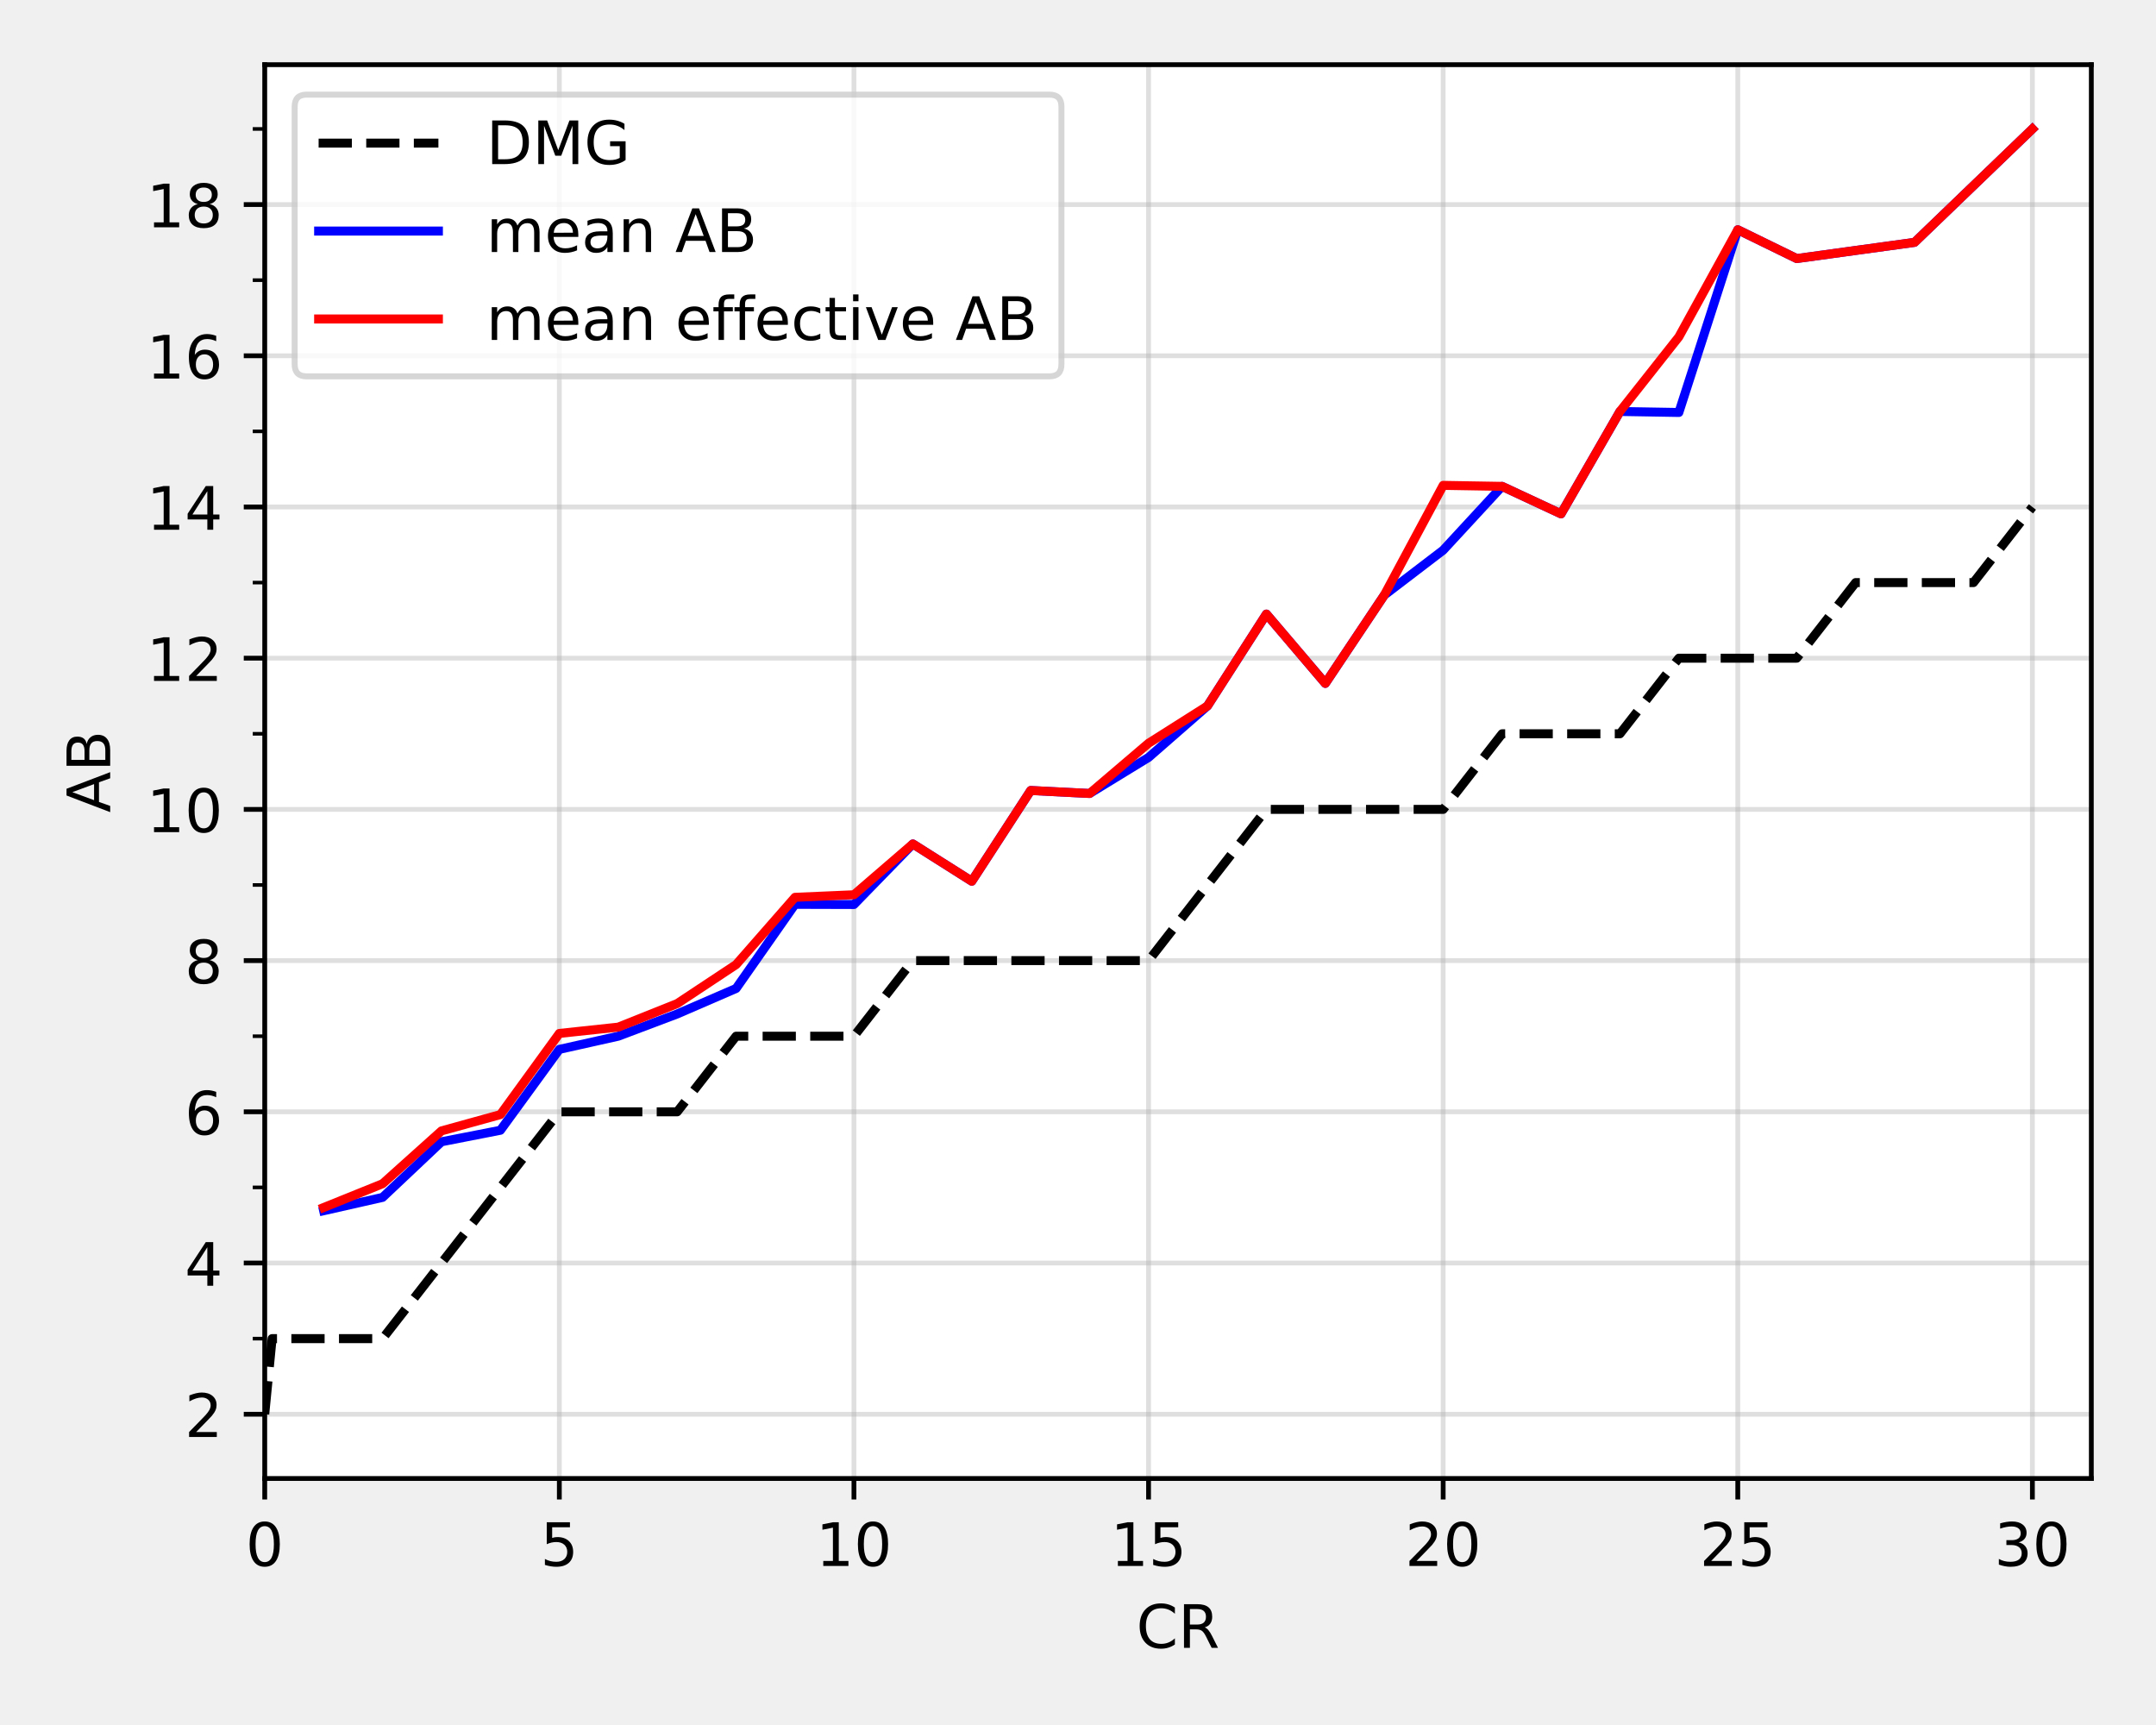
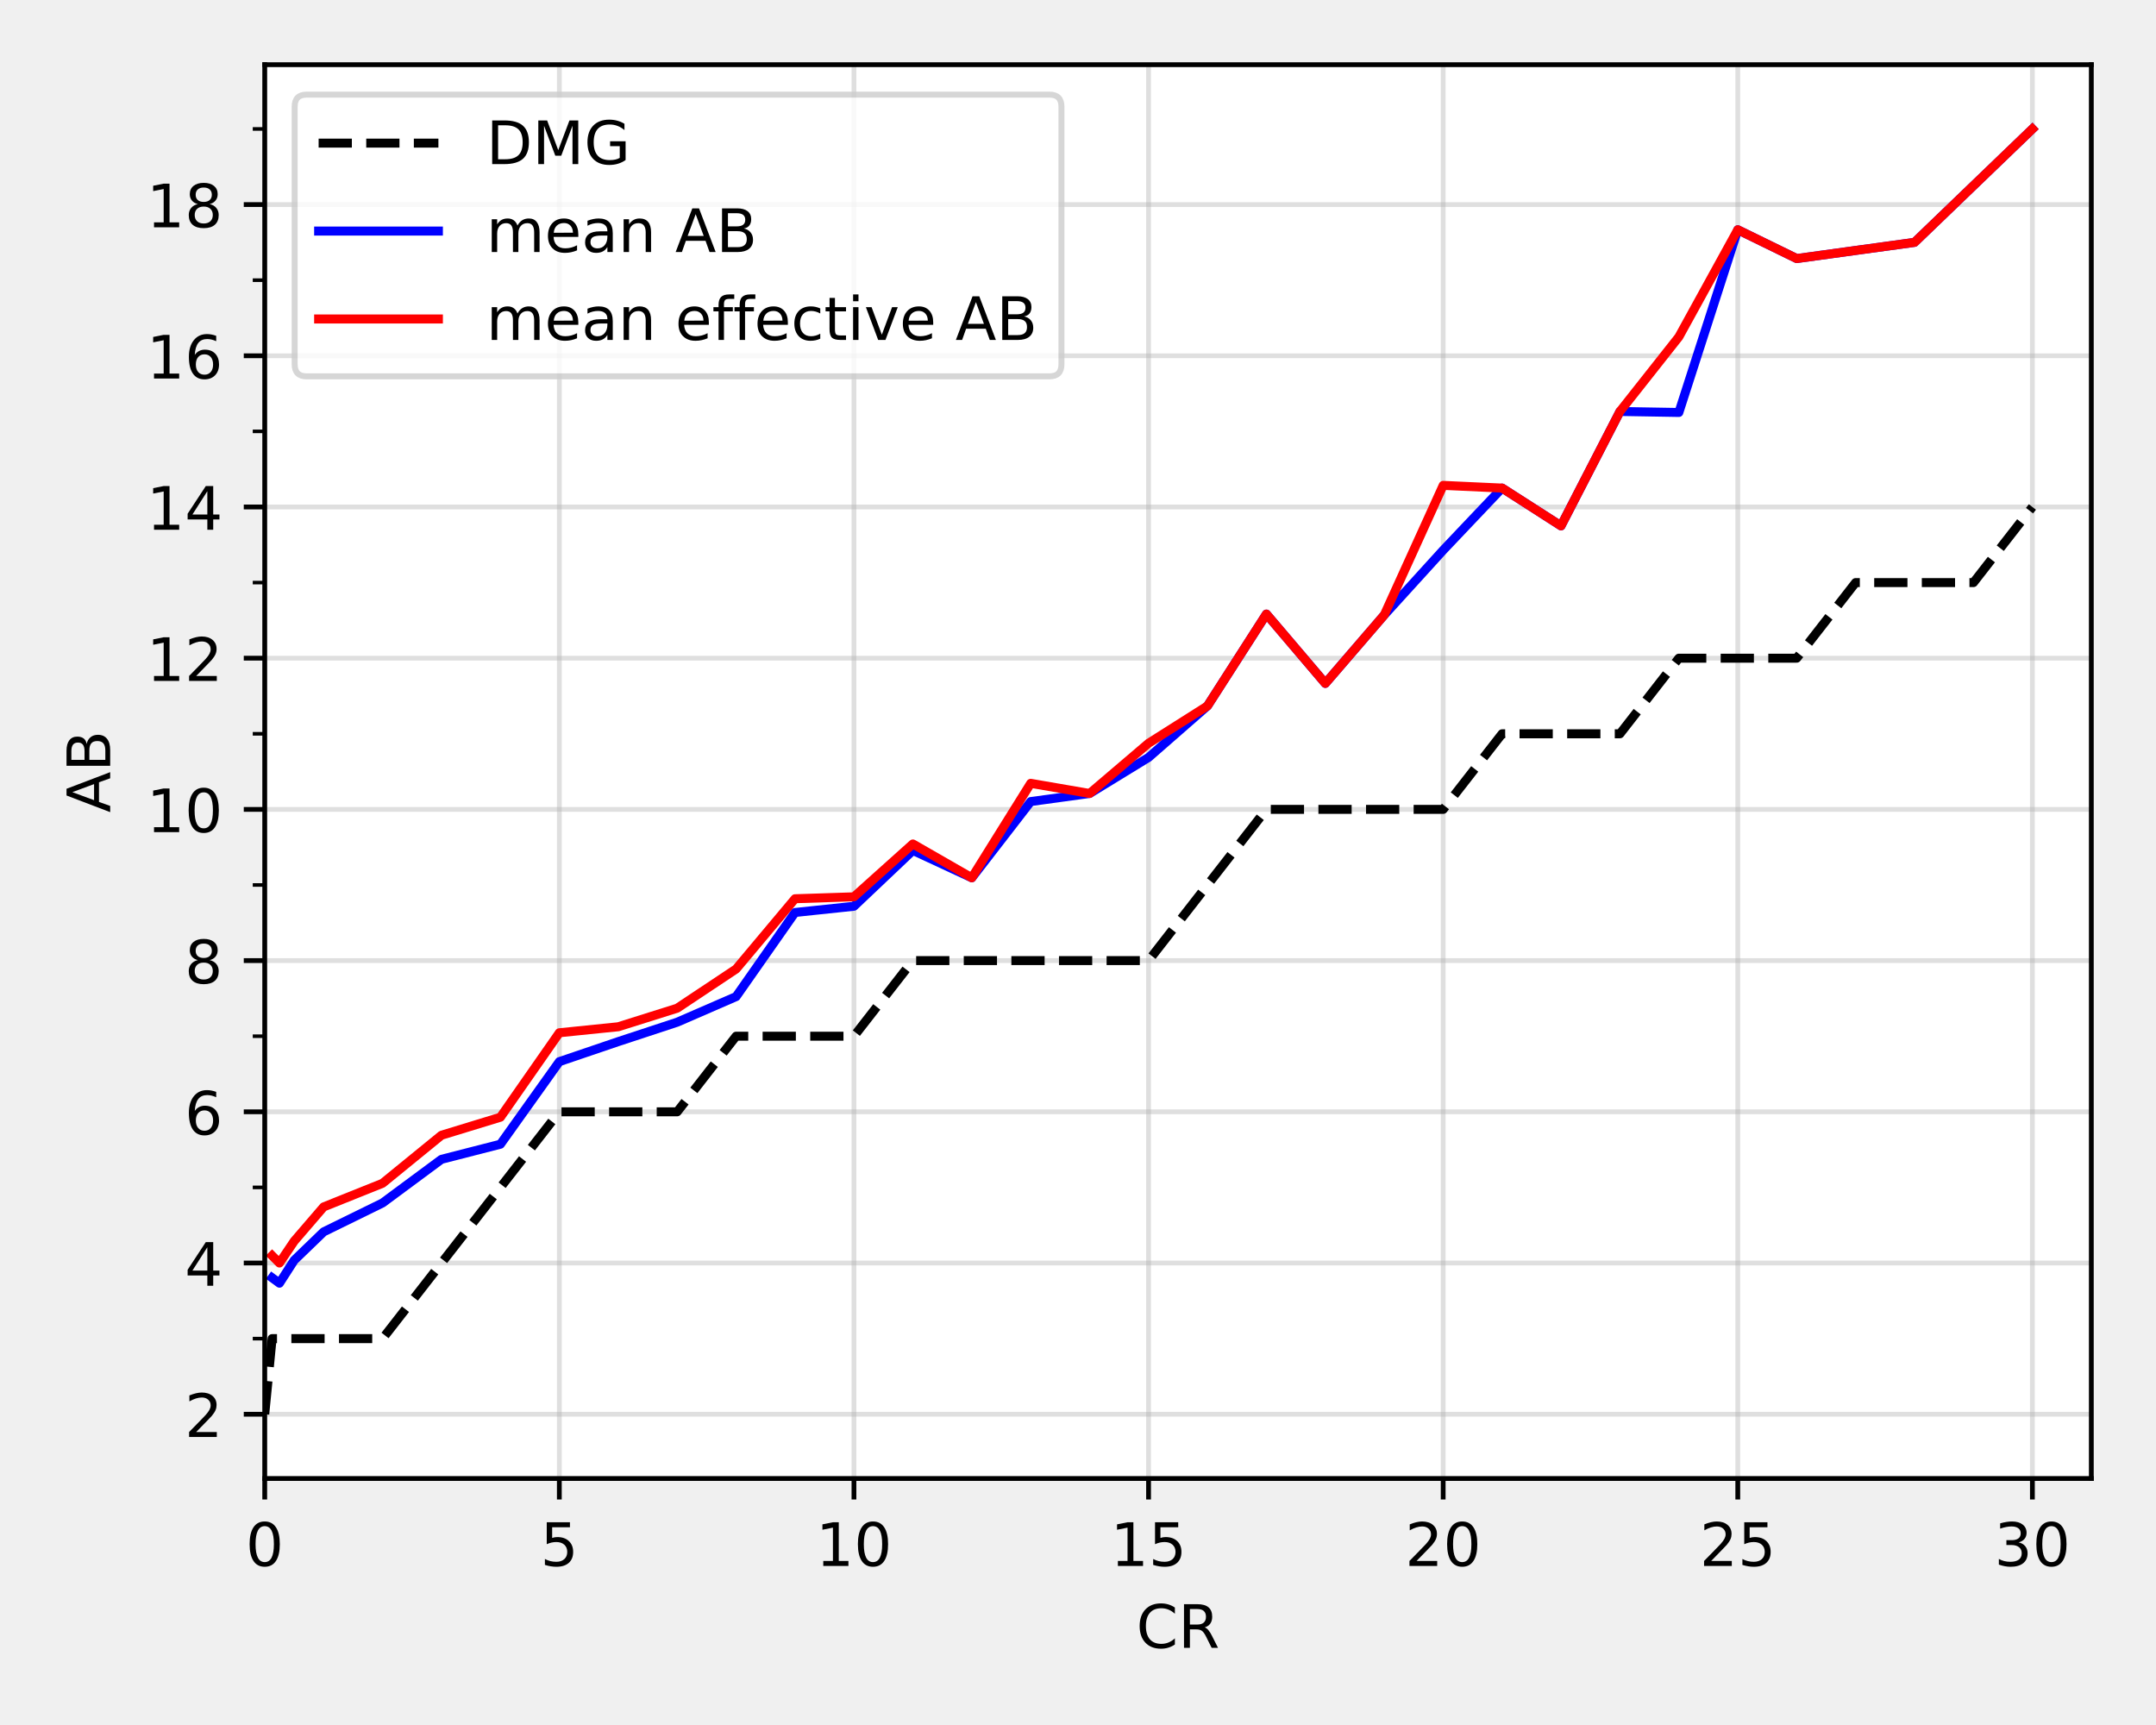
<svg xmlns="http://www.w3.org/2000/svg" xmlns:xlink="http://www.w3.org/1999/xlink" height="288pt" version="1.1" viewBox="0 0 360 288" width="360pt">
  <defs>
    <style type="text/css">*{stroke-linecap:butt;stroke-linejoin:round;}</style>
  </defs>
  <g id="figure_1">
    <g id="patch_1">
      <path d="M 0 288  L 360 288  L 360 0  L 0 0  z " style="fill:none;" />
    </g>
    <g id="axes_1">
      <g id="patch_2">
        <path d="M 44.203 246.844  L 349.2 246.844  L 349.2 10.8  L 44.203 10.8  z " style="fill:#ffffff;" />
      </g>
      <g id="matplotlib.axis_1">
        <g id="xtick_1">
          <g id="line2d_1">
-             <path clip-path="url(#p0fc6713e94)" d="M 44.203 246.844  L 44.203 10.8  " style="fill:none;stroke:#b0b0b0;stroke-linecap:square;stroke-opacity:0.4;stroke-width:0.8;" />
+             <path clip-path="url(#p9a1502c5e4)" d="M 44.203 246.844  L 44.203 10.8  " style="fill:none;stroke:#b0b0b0;stroke-linecap:square;stroke-opacity:0.4;stroke-width:0.8;" />
          </g>
          <g id="line2d_2">
            <defs>
-               <path d="M 0 0  L 0 3.5  " id="md3c0abd83b" style="stroke:#000000;stroke-width:0.8;" />
-             </defs>
-             <g>
-               <use style="stroke:#000000;stroke-width:0.8;" x="44.203" xlink:href="#md3c0abd83b" y="246.844" />
+               <path d="M 0 0  L 0 3.5  " id="m3c1e913230" style="stroke:#000000;stroke-width:0.8;" />
+             </defs>
+             <g>
+               <use style="stroke:#000000;stroke-width:0.8;" x="44.203" xlink:href="#m3c1e913230" y="246.844" />
            </g>
          </g>
          <g id="text_1">
            <g transform="translate(41.02188 261.4422)scale(0.1 -0.1)">
              <defs>
                <path d="M 31.781 66.406  Q 24.172 66.406 20.328 58.906  Q 16.5 51.422 16.5 36.375  Q 16.5 21.391 20.328 13.891  Q 24.172 6.391 31.781 6.391  Q 39.453 6.391 43.281 13.891  Q 47.125 21.391 47.125 36.375  Q 47.125 51.422 43.281 58.906  Q 39.453 66.406 31.781 66.406  z M 31.781 74.219  Q 44.047 74.219 50.516 64.516  Q 56.984 54.828 56.984 36.375  Q 56.984 17.969 50.516 8.266  Q 44.047 -1.422 31.781 -1.422  Q 19.531 -1.422 13.062 8.266  Q 6.594 17.969 6.594 36.375  Q 6.594 54.828 13.062 64.516  Q 19.531 74.219 31.781 74.219  z " id="DejaVuSans-48" />
              </defs>
              <use xlink:href="#DejaVuSans-48" />
            </g>
          </g>
        </g>
        <g id="xtick_2">
          <g id="line2d_3">
-             <path clip-path="url(#p0fc6713e94)" d="M 93.396 246.844  L 93.396 10.8  " style="fill:none;stroke:#b0b0b0;stroke-linecap:square;stroke-opacity:0.4;stroke-width:0.8;" />
+             <path clip-path="url(#p9a1502c5e4)" d="M 93.396 246.844  L 93.396 10.8  " style="fill:none;stroke:#b0b0b0;stroke-linecap:square;stroke-opacity:0.4;stroke-width:0.8;" />
          </g>
          <g id="line2d_4">
            <g>
-               <use style="stroke:#000000;stroke-width:0.8;" x="93.396" xlink:href="#md3c0abd83b" y="246.844" />
+               <use style="stroke:#000000;stroke-width:0.8;" x="93.396" xlink:href="#m3c1e913230" y="246.844" />
            </g>
          </g>
          <g id="text_2">
            <g transform="translate(90.21492 261.4422)scale(0.1 -0.1)">
              <defs>
                <path d="M 10.797 72.906  L 49.516 72.906  L 49.516 64.594  L 19.828 64.594  L 19.828 46.734  Q 21.969 47.469 24.109 47.828  Q 26.266 48.188 28.422 48.188  Q 40.625 48.188 47.75 41.5  Q 54.891 34.812 54.891 23.391  Q 54.891 11.625 47.562 5.094  Q 40.234 -1.422 26.906 -1.422  Q 22.312 -1.422 17.547 -0.641  Q 12.797 0.141 7.719 1.703  L 7.719 11.625  Q 12.109 9.234 16.797 8.062  Q 21.484 6.891 26.703 6.891  Q 35.156 6.891 40.078 11.328  Q 45.016 15.766 45.016 23.391  Q 45.016 31 40.078 35.438  Q 35.156 39.891 26.703 39.891  Q 22.75 39.891 18.812 39.016  Q 14.891 38.141 10.797 36.281  z " id="DejaVuSans-53" />
              </defs>
              <use xlink:href="#DejaVuSans-53" />
            </g>
          </g>
        </g>
        <g id="xtick_3">
          <g id="line2d_5">
-             <path clip-path="url(#p0fc6713e94)" d="M 142.589 246.844  L 142.589 10.8  " style="fill:none;stroke:#b0b0b0;stroke-linecap:square;stroke-opacity:0.4;stroke-width:0.8;" />
+             <path clip-path="url(#p9a1502c5e4)" d="M 142.589 246.844  L 142.589 10.8  " style="fill:none;stroke:#b0b0b0;stroke-linecap:square;stroke-opacity:0.4;stroke-width:0.8;" />
          </g>
          <g id="line2d_6">
            <g>
-               <use style="stroke:#000000;stroke-width:0.8;" x="142.589" xlink:href="#md3c0abd83b" y="246.844" />
+               <use style="stroke:#000000;stroke-width:0.8;" x="142.589" xlink:href="#m3c1e913230" y="246.844" />
            </g>
          </g>
          <g id="text_3">
            <g transform="translate(136.2267 261.4422)scale(0.1 -0.1)">
              <defs>
                <path d="M 12.406 8.297  L 28.516 8.297  L 28.516 63.922  L 10.984 60.406  L 10.984 69.391  L 28.422 72.906  L 38.281 72.906  L 38.281 8.297  L 54.391 8.297  L 54.391 0  L 12.406 0  z " id="DejaVuSans-49" />
              </defs>
              <use xlink:href="#DejaVuSans-49" />
              <use x="63.623" xlink:href="#DejaVuSans-48" />
            </g>
          </g>
        </g>
        <g id="xtick_4">
          <g id="line2d_7">
-             <path clip-path="url(#p0fc6713e94)" d="M 191.782 246.844  L 191.782 10.8  " style="fill:none;stroke:#b0b0b0;stroke-linecap:square;stroke-opacity:0.4;stroke-width:0.8;" />
+             <path clip-path="url(#p9a1502c5e4)" d="M 191.782 246.844  L 191.782 10.8  " style="fill:none;stroke:#b0b0b0;stroke-linecap:square;stroke-opacity:0.4;stroke-width:0.8;" />
          </g>
          <g id="line2d_8">
            <g>
-               <use style="stroke:#000000;stroke-width:0.8;" x="191.782" xlink:href="#md3c0abd83b" y="246.844" />
+               <use style="stroke:#000000;stroke-width:0.8;" x="191.782" xlink:href="#m3c1e913230" y="246.844" />
            </g>
          </g>
          <g id="text_4">
            <g transform="translate(185.4198 261.4422)scale(0.1 -0.1)">
              <use xlink:href="#DejaVuSans-49" />
              <use x="63.623" xlink:href="#DejaVuSans-53" />
            </g>
          </g>
        </g>
        <g id="xtick_5">
          <g id="line2d_9">
-             <path clip-path="url(#p0fc6713e94)" d="M 240.975 246.844  L 240.975 10.8  " style="fill:none;stroke:#b0b0b0;stroke-linecap:square;stroke-opacity:0.4;stroke-width:0.8;" />
+             <path clip-path="url(#p9a1502c5e4)" d="M 240.975 246.844  L 240.975 10.8  " style="fill:none;stroke:#b0b0b0;stroke-linecap:square;stroke-opacity:0.4;stroke-width:0.8;" />
          </g>
          <g id="line2d_10">
            <g>
-               <use style="stroke:#000000;stroke-width:0.8;" x="240.975" xlink:href="#md3c0abd83b" y="246.844" />
+               <use style="stroke:#000000;stroke-width:0.8;" x="240.975" xlink:href="#m3c1e913230" y="246.844" />
            </g>
          </g>
          <g id="text_5">
            <g transform="translate(234.6128 261.4422)scale(0.1 -0.1)">
              <defs>
                <path d="M 19.188 8.297  L 53.609 8.297  L 53.609 0  L 7.328 0  L 7.328 8.297  Q 12.938 14.109 22.625 23.891  Q 32.328 33.688 34.812 36.531  Q 39.547 41.844 41.422 45.531  Q 43.312 49.219 43.312 52.781  Q 43.312 58.594 39.234 62.25  Q 35.156 65.922 28.609 65.922  Q 23.969 65.922 18.812 64.312  Q 13.672 62.703 7.812 59.422  L 7.812 69.391  Q 13.766 71.781 18.938 73  Q 24.125 74.219 28.422 74.219  Q 39.75 74.219 46.484 68.547  Q 53.219 62.891 53.219 53.422  Q 53.219 48.922 51.531 44.891  Q 49.859 40.875 45.406 35.406  Q 44.188 33.984 37.641 27.219  Q 31.109 20.453 19.188 8.297  z " id="DejaVuSans-50" />
              </defs>
              <use xlink:href="#DejaVuSans-50" />
              <use x="63.623" xlink:href="#DejaVuSans-48" />
            </g>
          </g>
        </g>
        <g id="xtick_6">
          <g id="line2d_11">
-             <path clip-path="url(#p0fc6713e94)" d="M 290.168 246.844  L 290.168 10.8  " style="fill:none;stroke:#b0b0b0;stroke-linecap:square;stroke-opacity:0.4;stroke-width:0.8;" />
+             <path clip-path="url(#p9a1502c5e4)" d="M 290.168 246.844  L 290.168 10.8  " style="fill:none;stroke:#b0b0b0;stroke-linecap:square;stroke-opacity:0.4;stroke-width:0.8;" />
          </g>
          <g id="line2d_12">
            <g>
-               <use style="stroke:#000000;stroke-width:0.8;" x="290.168" xlink:href="#md3c0abd83b" y="246.844" />
+               <use style="stroke:#000000;stroke-width:0.8;" x="290.168" xlink:href="#m3c1e913230" y="246.844" />
            </g>
          </g>
          <g id="text_6">
            <g transform="translate(283.8058 261.4422)scale(0.1 -0.1)">
              <use xlink:href="#DejaVuSans-50" />
              <use x="63.623" xlink:href="#DejaVuSans-53" />
            </g>
          </g>
        </g>
        <g id="xtick_7">
          <g id="line2d_13">
-             <path clip-path="url(#p0fc6713e94)" d="M 339.361 246.844  L 339.361 10.8  " style="fill:none;stroke:#b0b0b0;stroke-linecap:square;stroke-opacity:0.4;stroke-width:0.8;" />
+             <path clip-path="url(#p9a1502c5e4)" d="M 339.361 246.844  L 339.361 10.8  " style="fill:none;stroke:#b0b0b0;stroke-linecap:square;stroke-opacity:0.4;stroke-width:0.8;" />
          </g>
          <g id="line2d_14">
            <g>
-               <use style="stroke:#000000;stroke-width:0.8;" x="339.361" xlink:href="#md3c0abd83b" y="246.844" />
+               <use style="stroke:#000000;stroke-width:0.8;" x="339.361" xlink:href="#m3c1e913230" y="246.844" />
            </g>
          </g>
          <g id="text_7">
            <g transform="translate(332.9989 261.4422)scale(0.1 -0.1)">
              <defs>
                <path d="M 40.578 39.312  Q 47.656 37.797 51.625 33  Q 55.609 28.219 55.609 21.188  Q 55.609 10.406 48.188 4.484  Q 40.766 -1.422 27.094 -1.422  Q 22.516 -1.422 17.656 -0.516  Q 12.797 0.391 7.625 2.203  L 7.625 11.719  Q 11.719 9.328 16.594 8.109  Q 21.484 6.891 26.812 6.891  Q 36.078 6.891 40.938 10.547  Q 45.797 14.203 45.797 21.188  Q 45.797 27.641 41.281 31.266  Q 36.766 34.906 28.719 34.906  L 20.219 34.906  L 20.219 43.016  L 29.109 43.016  Q 36.375 43.016 40.234 45.922  Q 44.094 48.828 44.094 54.297  Q 44.094 59.906 40.109 62.906  Q 36.141 65.922 28.719 65.922  Q 24.656 65.922 20.016 65.031  Q 15.375 64.156 9.812 62.312  L 9.812 71.094  Q 15.438 72.656 20.344 73.438  Q 25.25 74.219 29.594 74.219  Q 40.828 74.219 47.359 69.109  Q 53.906 64.016 53.906 55.328  Q 53.906 49.266 50.438 45.094  Q 46.969 40.922 40.578 39.312  z " id="DejaVuSans-51" />
              </defs>
              <use xlink:href="#DejaVuSans-51" />
              <use x="63.623" xlink:href="#DejaVuSans-48" />
            </g>
          </g>
        </g>
        <g id="text_8">
          <g transform="translate(189.7359 275.1203)scale(0.1 -0.1)">
            <defs>
              <path d="M 64.406 67.281  L 64.406 56.891  Q 59.422 61.531 53.781 63.812  Q 48.141 66.109 41.797 66.109  Q 29.297 66.109 22.656 58.469  Q 16.016 50.828 16.016 36.375  Q 16.016 21.969 22.656 14.328  Q 29.297 6.688 41.797 6.688  Q 48.141 6.688 53.781 8.984  Q 59.422 11.281 64.406 15.922  L 64.406 5.609  Q 59.234 2.094 53.438 0.328  Q 47.656 -1.422 41.219 -1.422  Q 24.656 -1.422 15.125 8.703  Q 5.609 18.844 5.609 36.375  Q 5.609 53.953 15.125 64.078  Q 24.656 74.219 41.219 74.219  Q 47.75 74.219 53.531 72.484  Q 59.328 70.75 64.406 67.281  z " id="DejaVuSans-67" />
              <path d="M 44.391 34.188  Q 47.562 33.109 50.562 29.594  Q 53.562 26.078 56.594 19.922  L 66.609 0  L 56 0  L 46.688 18.703  Q 43.062 26.031 39.672 28.422  Q 36.281 30.812 30.422 30.812  L 19.672 30.812  L 19.672 0  L 9.812 0  L 9.812 72.906  L 32.078 72.906  Q 44.578 72.906 50.734 67.672  Q 56.891 62.453 56.891 51.906  Q 56.891 45.016 53.688 40.469  Q 50.484 35.938 44.391 34.188  z M 19.672 64.797  L 19.672 38.922  L 32.078 38.922  Q 39.203 38.922 42.844 42.219  Q 46.484 45.516 46.484 51.906  Q 46.484 58.297 42.844 61.547  Q 39.203 64.797 32.078 64.797  z " id="DejaVuSans-82" />
            </defs>
            <use xlink:href="#DejaVuSans-67" />
            <use x="69.824" xlink:href="#DejaVuSans-82" />
          </g>
        </g>
      </g>
      <g id="matplotlib.axis_2">
        <g id="ytick_1">
          <g id="line2d_15">
-             <path clip-path="url(#p0fc6713e94)" d="M 44.203 236.114  L 349.2 236.114  " style="fill:none;stroke:#b0b0b0;stroke-linecap:square;stroke-opacity:0.4;stroke-width:0.8;" />
+             <path clip-path="url(#p9a1502c5e4)" d="M 44.203 236.114  L 349.2 236.114  " style="fill:none;stroke:#b0b0b0;stroke-linecap:square;stroke-opacity:0.4;stroke-width:0.8;" />
          </g>
          <g id="line2d_16">
            <defs>
-               <path d="M 0 0  L -3.5 0  " id="m4ccf117e63" style="stroke:#000000;stroke-width:0.8;" />
-             </defs>
-             <g>
-               <use style="stroke:#000000;stroke-width:0.8;" x="44.203" xlink:href="#m4ccf117e63" y="236.114" />
+               <path d="M 0 0  L -3.5 0  " id="mff03775063" style="stroke:#000000;stroke-width:0.8;" />
+             </defs>
+             <g>
+               <use style="stroke:#000000;stroke-width:0.8;" x="44.203" xlink:href="#mff03775063" y="236.114" />
            </g>
          </g>
          <g id="text_9">
            <g transform="translate(30.84062 239.9137)scale(0.1 -0.1)">
              <use xlink:href="#DejaVuSans-50" />
            </g>
          </g>
        </g>
        <g id="ytick_2">
          <g id="line2d_17">
-             <path clip-path="url(#p0fc6713e94)" d="M 44.203 210.869  L 349.2 210.869  " style="fill:none;stroke:#b0b0b0;stroke-linecap:square;stroke-opacity:0.4;stroke-width:0.8;" />
+             <path clip-path="url(#p9a1502c5e4)" d="M 44.203 210.869  L 349.2 210.869  " style="fill:none;stroke:#b0b0b0;stroke-linecap:square;stroke-opacity:0.4;stroke-width:0.8;" />
          </g>
          <g id="line2d_18">
            <g>
-               <use style="stroke:#000000;stroke-width:0.8;" x="44.203" xlink:href="#m4ccf117e63" y="210.869" />
+               <use style="stroke:#000000;stroke-width:0.8;" x="44.203" xlink:href="#mff03775063" y="210.869" />
            </g>
          </g>
          <g id="text_10">
            <g transform="translate(30.84062 214.6684)scale(0.1 -0.1)">
              <defs>
                <path d="M 37.797 64.312  L 12.891 25.391  L 37.797 25.391  z M 35.203 72.906  L 47.609 72.906  L 47.609 25.391  L 58.016 25.391  L 58.016 17.188  L 47.609 17.188  L 47.609 0  L 37.797 0  L 37.797 17.188  L 4.891 17.188  L 4.891 26.703  z " id="DejaVuSans-52" />
              </defs>
              <use xlink:href="#DejaVuSans-52" />
            </g>
          </g>
        </g>
        <g id="ytick_3">
          <g id="line2d_19">
-             <path clip-path="url(#p0fc6713e94)" d="M 44.203 185.624  L 349.2 185.624  " style="fill:none;stroke:#b0b0b0;stroke-linecap:square;stroke-opacity:0.4;stroke-width:0.8;" />
+             <path clip-path="url(#p9a1502c5e4)" d="M 44.203 185.624  L 349.2 185.624  " style="fill:none;stroke:#b0b0b0;stroke-linecap:square;stroke-opacity:0.4;stroke-width:0.8;" />
          </g>
          <g id="line2d_20">
            <g>
-               <use style="stroke:#000000;stroke-width:0.8;" x="44.203" xlink:href="#m4ccf117e63" y="185.624" />
+               <use style="stroke:#000000;stroke-width:0.8;" x="44.203" xlink:href="#mff03775063" y="185.624" />
            </g>
          </g>
          <g id="text_11">
            <g transform="translate(30.84062 189.4231)scale(0.1 -0.1)">
              <defs>
                <path d="M 33.016 40.375  Q 26.375 40.375 22.484 35.828  Q 18.609 31.297 18.609 23.391  Q 18.609 15.531 22.484 10.953  Q 26.375 6.391 33.016 6.391  Q 39.656 6.391 43.531 10.953  Q 47.406 15.531 47.406 23.391  Q 47.406 31.297 43.531 35.828  Q 39.656 40.375 33.016 40.375  z M 52.594 71.297  L 52.594 62.312  Q 48.875 64.062 45.094 64.984  Q 41.312 65.922 37.594 65.922  Q 27.828 65.922 22.672 59.328  Q 17.531 52.734 16.797 39.406  Q 19.672 43.656 24.016 45.922  Q 28.375 48.188 33.594 48.188  Q 44.578 48.188 50.953 41.516  Q 57.328 34.859 57.328 23.391  Q 57.328 12.156 50.688 5.359  Q 44.047 -1.422 33.016 -1.422  Q 20.359 -1.422 13.672 8.266  Q 6.984 17.969 6.984 36.375  Q 6.984 53.656 15.188 63.938  Q 23.391 74.219 37.203 74.219  Q 40.922 74.219 44.703 73.484  Q 48.484 72.75 52.594 71.297  z " id="DejaVuSans-54" />
              </defs>
              <use xlink:href="#DejaVuSans-54" />
            </g>
          </g>
        </g>
        <g id="ytick_4">
          <g id="line2d_21">
-             <path clip-path="url(#p0fc6713e94)" d="M 44.203 160.379  L 349.2 160.379  " style="fill:none;stroke:#b0b0b0;stroke-linecap:square;stroke-opacity:0.4;stroke-width:0.8;" />
+             <path clip-path="url(#p9a1502c5e4)" d="M 44.203 160.379  L 349.2 160.379  " style="fill:none;stroke:#b0b0b0;stroke-linecap:square;stroke-opacity:0.4;stroke-width:0.8;" />
          </g>
          <g id="line2d_22">
            <g>
-               <use style="stroke:#000000;stroke-width:0.8;" x="44.203" xlink:href="#m4ccf117e63" y="160.379" />
+               <use style="stroke:#000000;stroke-width:0.8;" x="44.203" xlink:href="#mff03775063" y="160.379" />
            </g>
          </g>
          <g id="text_12">
            <g transform="translate(30.84062 164.1777)scale(0.1 -0.1)">
              <defs>
                <path d="M 31.781 34.625  Q 24.75 34.625 20.719 30.859  Q 16.703 27.094 16.703 20.516  Q 16.703 13.922 20.719 10.156  Q 24.75 6.391 31.781 6.391  Q 38.812 6.391 42.859 10.172  Q 46.922 13.969 46.922 20.516  Q 46.922 27.094 42.891 30.859  Q 38.875 34.625 31.781 34.625  z M 21.922 38.812  Q 15.578 40.375 12.031 44.719  Q 8.5 49.078 8.5 55.328  Q 8.5 64.062 14.719 69.141  Q 20.953 74.219 31.781 74.219  Q 42.672 74.219 48.875 69.141  Q 55.078 64.062 55.078 55.328  Q 55.078 49.078 51.531 44.719  Q 48 40.375 41.703 38.812  Q 48.828 37.156 52.797 32.312  Q 56.781 27.484 56.781 20.516  Q 56.781 9.906 50.312 4.234  Q 43.844 -1.422 31.781 -1.422  Q 19.734 -1.422 13.25 4.234  Q 6.781 9.906 6.781 20.516  Q 6.781 27.484 10.781 32.312  Q 14.797 37.156 21.922 38.812  z M 18.312 54.391  Q 18.312 48.734 21.844 45.562  Q 25.391 42.391 31.781 42.391  Q 38.141 42.391 41.719 45.562  Q 45.312 48.734 45.312 54.391  Q 45.312 60.062 41.719 63.234  Q 38.141 66.406 31.781 66.406  Q 25.391 66.406 21.844 63.234  Q 18.312 60.062 18.312 54.391  z " id="DejaVuSans-56" />
              </defs>
              <use xlink:href="#DejaVuSans-56" />
            </g>
          </g>
        </g>
        <g id="ytick_5">
          <g id="line2d_23">
-             <path clip-path="url(#p0fc6713e94)" d="M 44.203 135.133  L 349.2 135.133  " style="fill:none;stroke:#b0b0b0;stroke-linecap:square;stroke-opacity:0.4;stroke-width:0.8;" />
+             <path clip-path="url(#p9a1502c5e4)" d="M 44.203 135.133  L 349.2 135.133  " style="fill:none;stroke:#b0b0b0;stroke-linecap:square;stroke-opacity:0.4;stroke-width:0.8;" />
          </g>
          <g id="line2d_24">
            <g>
-               <use style="stroke:#000000;stroke-width:0.8;" x="44.203" xlink:href="#m4ccf117e63" y="135.133" />
+               <use style="stroke:#000000;stroke-width:0.8;" x="44.203" xlink:href="#mff03775063" y="135.133" />
            </g>
          </g>
          <g id="text_13">
            <g transform="translate(24.47812 138.9324)scale(0.1 -0.1)">
              <use xlink:href="#DejaVuSans-49" />
              <use x="63.623" xlink:href="#DejaVuSans-48" />
            </g>
          </g>
        </g>
        <g id="ytick_6">
          <g id="line2d_25">
-             <path clip-path="url(#p0fc6713e94)" d="M 44.203 109.888  L 349.2 109.888  " style="fill:none;stroke:#b0b0b0;stroke-linecap:square;stroke-opacity:0.4;stroke-width:0.8;" />
+             <path clip-path="url(#p9a1502c5e4)" d="M 44.203 109.888  L 349.2 109.888  " style="fill:none;stroke:#b0b0b0;stroke-linecap:square;stroke-opacity:0.4;stroke-width:0.8;" />
          </g>
          <g id="line2d_26">
            <g>
-               <use style="stroke:#000000;stroke-width:0.8;" x="44.203" xlink:href="#m4ccf117e63" y="109.888" />
+               <use style="stroke:#000000;stroke-width:0.8;" x="44.203" xlink:href="#mff03775063" y="109.888" />
            </g>
          </g>
          <g id="text_14">
            <g transform="translate(24.47812 113.6871)scale(0.1 -0.1)">
              <use xlink:href="#DejaVuSans-49" />
              <use x="63.623" xlink:href="#DejaVuSans-50" />
            </g>
          </g>
        </g>
        <g id="ytick_7">
          <g id="line2d_27">
-             <path clip-path="url(#p0fc6713e94)" d="M 44.203 84.643  L 349.2 84.643  " style="fill:none;stroke:#b0b0b0;stroke-linecap:square;stroke-opacity:0.4;stroke-width:0.8;" />
+             <path clip-path="url(#p9a1502c5e4)" d="M 44.203 84.643  L 349.2 84.643  " style="fill:none;stroke:#b0b0b0;stroke-linecap:square;stroke-opacity:0.4;stroke-width:0.8;" />
          </g>
          <g id="line2d_28">
            <g>
-               <use style="stroke:#000000;stroke-width:0.8;" x="44.203" xlink:href="#m4ccf117e63" y="84.643" />
+               <use style="stroke:#000000;stroke-width:0.8;" x="44.203" xlink:href="#mff03775063" y="84.643" />
            </g>
          </g>
          <g id="text_15">
            <g transform="translate(24.47812 88.44178)scale(0.1 -0.1)">
              <use xlink:href="#DejaVuSans-49" />
              <use x="63.623" xlink:href="#DejaVuSans-52" />
            </g>
          </g>
        </g>
        <g id="ytick_8">
          <g id="line2d_29">
-             <path clip-path="url(#p0fc6713e94)" d="M 44.203 59.397  L 349.2 59.397  " style="fill:none;stroke:#b0b0b0;stroke-linecap:square;stroke-opacity:0.4;stroke-width:0.8;" />
+             <path clip-path="url(#p9a1502c5e4)" d="M 44.203 59.397  L 349.2 59.397  " style="fill:none;stroke:#b0b0b0;stroke-linecap:square;stroke-opacity:0.4;stroke-width:0.8;" />
          </g>
          <g id="line2d_30">
            <g>
-               <use style="stroke:#000000;stroke-width:0.8;" x="44.203" xlink:href="#m4ccf117e63" y="59.397" />
+               <use style="stroke:#000000;stroke-width:0.8;" x="44.203" xlink:href="#mff03775063" y="59.397" />
            </g>
          </g>
          <g id="text_16">
            <g transform="translate(24.47812 63.19646)scale(0.1 -0.1)">
              <use xlink:href="#DejaVuSans-49" />
              <use x="63.623" xlink:href="#DejaVuSans-54" />
            </g>
          </g>
        </g>
        <g id="ytick_9">
          <g id="line2d_31">
-             <path clip-path="url(#p0fc6713e94)" d="M 44.203 34.152  L 349.2 34.152  " style="fill:none;stroke:#b0b0b0;stroke-linecap:square;stroke-opacity:0.4;stroke-width:0.8;" />
+             <path clip-path="url(#p9a1502c5e4)" d="M 44.203 34.152  L 349.2 34.152  " style="fill:none;stroke:#b0b0b0;stroke-linecap:square;stroke-opacity:0.4;stroke-width:0.8;" />
          </g>
          <g id="line2d_32">
            <g>
-               <use style="stroke:#000000;stroke-width:0.8;" x="44.203" xlink:href="#m4ccf117e63" y="34.152" />
+               <use style="stroke:#000000;stroke-width:0.8;" x="44.203" xlink:href="#mff03775063" y="34.152" />
            </g>
          </g>
          <g id="text_17">
            <g transform="translate(24.47812 37.95114)scale(0.1 -0.1)">
              <use xlink:href="#DejaVuSans-49" />
              <use x="63.623" xlink:href="#DejaVuSans-56" />
            </g>
          </g>
        </g>
        <g id="ytick_10">
          <g id="line2d_33">
            <defs>
-               <path d="M 0 0  L -2 0  " id="mb5f059fc21" style="stroke:#000000;stroke-width:0.6;" />
-             </defs>
-             <g>
-               <use style="stroke:#000000;stroke-width:0.6;" x="44.203" xlink:href="#mb5f059fc21" y="223.492" />
+               <path d="M 0 0  L -2 0  " id="m88afa65d5d" style="stroke:#000000;stroke-width:0.6;" />
+             </defs>
+             <g>
+               <use style="stroke:#000000;stroke-width:0.6;" x="44.203" xlink:href="#m88afa65d5d" y="223.492" />
            </g>
          </g>
        </g>
        <g id="ytick_11">
          <g id="line2d_34">
            <g>
-               <use style="stroke:#000000;stroke-width:0.6;" x="44.203" xlink:href="#mb5f059fc21" y="198.247" />
+               <use style="stroke:#000000;stroke-width:0.6;" x="44.203" xlink:href="#m88afa65d5d" y="198.247" />
            </g>
          </g>
        </g>
        <g id="ytick_12">
          <g id="line2d_35">
            <g>
-               <use style="stroke:#000000;stroke-width:0.6;" x="44.203" xlink:href="#mb5f059fc21" y="173.001" />
+               <use style="stroke:#000000;stroke-width:0.6;" x="44.203" xlink:href="#m88afa65d5d" y="173.001" />
            </g>
          </g>
        </g>
        <g id="ytick_13">
          <g id="line2d_36">
            <g>
-               <use style="stroke:#000000;stroke-width:0.6;" x="44.203" xlink:href="#mb5f059fc21" y="147.756" />
+               <use style="stroke:#000000;stroke-width:0.6;" x="44.203" xlink:href="#m88afa65d5d" y="147.756" />
            </g>
          </g>
        </g>
        <g id="ytick_14">
          <g id="line2d_37">
            <g>
-               <use style="stroke:#000000;stroke-width:0.6;" x="44.203" xlink:href="#mb5f059fc21" y="122.511" />
+               <use style="stroke:#000000;stroke-width:0.6;" x="44.203" xlink:href="#m88afa65d5d" y="122.511" />
            </g>
          </g>
        </g>
        <g id="ytick_15">
          <g id="line2d_38">
            <g>
-               <use style="stroke:#000000;stroke-width:0.6;" x="44.203" xlink:href="#mb5f059fc21" y="97.265" />
+               <use style="stroke:#000000;stroke-width:0.6;" x="44.203" xlink:href="#m88afa65d5d" y="97.265" />
            </g>
          </g>
        </g>
        <g id="ytick_16">
          <g id="line2d_39">
            <g>
-               <use style="stroke:#000000;stroke-width:0.6;" x="44.203" xlink:href="#mb5f059fc21" y="72.02" />
+               <use style="stroke:#000000;stroke-width:0.6;" x="44.203" xlink:href="#m88afa65d5d" y="72.02" />
            </g>
          </g>
        </g>
        <g id="ytick_17">
          <g id="line2d_40">
            <g>
-               <use style="stroke:#000000;stroke-width:0.6;" x="44.203" xlink:href="#mb5f059fc21" y="46.775" />
+               <use style="stroke:#000000;stroke-width:0.6;" x="44.203" xlink:href="#m88afa65d5d" y="46.775" />
            </g>
          </g>
        </g>
        <g id="ytick_18">
          <g id="line2d_41">
            <g>
-               <use style="stroke:#000000;stroke-width:0.6;" x="44.203" xlink:href="#mb5f059fc21" y="21.529" />
+               <use style="stroke:#000000;stroke-width:0.6;" x="44.203" xlink:href="#m88afa65d5d" y="21.529" />
            </g>
          </g>
        </g>
        <g id="text_18">
          <g transform="translate(18.39844 135.6727)rotate(-90)scale(0.1 -0.1)">
            <defs>
              <path d="M 34.188 63.188  L 20.797 26.906  L 47.609 26.906  z M 28.609 72.906  L 39.797 72.906  L 67.578 0  L 57.328 0  L 50.688 18.703  L 17.828 18.703  L 11.188 0  L 0.781 0  z " id="DejaVuSans-65" />
              <path d="M 19.672 34.812  L 19.672 8.109  L 35.5 8.109  Q 43.453 8.109 47.281 11.406  Q 51.125 14.703 51.125 21.484  Q 51.125 28.328 47.281 31.562  Q 43.453 34.812 35.5 34.812  z M 19.672 64.797  L 19.672 42.828  L 34.281 42.828  Q 41.5 42.828 45.031 45.531  Q 48.578 48.25 48.578 53.812  Q 48.578 59.328 45.031 62.062  Q 41.5 64.797 34.281 64.797  z M 9.812 72.906  L 35.016 72.906  Q 46.297 72.906 52.391 68.219  Q 58.5 63.531 58.5 54.891  Q 58.5 48.188 55.375 44.234  Q 52.25 40.281 46.188 39.312  Q 53.469 37.75 57.5 32.781  Q 61.531 27.828 61.531 20.406  Q 61.531 10.641 54.891 5.312  Q 48.25 0 35.984 0  L 9.812 0  z " id="DejaVuSans-66" />
            </defs>
            <use xlink:href="#DejaVuSans-65" />
            <use x="68.408" xlink:href="#DejaVuSans-66" />
          </g>
        </g>
      </g>
      <g id="line2d_42">
-         <path clip-path="url(#p0fc6713e94)" d="M 44.203 236.114  L 45.433 223.492  L 46.663 223.492  L 49.122 223.492  L 54.042 223.492  L 63.88 223.492  L 73.719 210.869  L 83.558 198.247  L 93.396 185.624  L 103.235 185.624  L 113.073 185.624  L 122.912 173.001  L 132.751 173.001  L 142.589 173.001  L 152.428 160.379  L 162.266 160.379  L 172.105 160.379  L 181.944 160.379  L 191.782 160.379  L 201.621 147.756  L 211.459 135.133  L 221.298 135.133  L 231.137 135.133  L 240.975 135.133  L 250.814 122.511  L 260.653 122.511  L 270.491 122.511  L 280.33 109.888  L 290.168 109.888  L 300.007 109.888  L 309.846 97.265  L 319.684 97.265  L 329.523 97.265  L 339.361 84.643  " style="fill:none;stroke:#000000;stroke-dasharray:5.55,2.4;stroke-dashoffset:0;stroke-width:1.5;" />
+         <path clip-path="url(#p9a1502c5e4)" d="M 44.203 236.114  L 45.433 223.492  L 46.663 223.492  L 49.122 223.492  L 54.042 223.492  L 63.88 223.492  L 73.719 210.869  L 83.558 198.247  L 93.396 185.624  L 103.235 185.624  L 113.073 185.624  L 122.912 173.001  L 132.751 173.001  L 142.589 173.001  L 152.428 160.379  L 162.266 160.379  L 172.105 160.379  L 181.944 160.379  L 191.782 160.379  L 201.621 147.756  L 211.459 135.133  L 221.298 135.133  L 231.137 135.133  L 240.975 135.133  L 250.814 122.511  L 260.653 122.511  L 270.491 122.511  L 280.33 109.888  L 290.168 109.888  L 300.007 109.888  L 309.846 97.265  L 319.684 97.265  L 329.523 97.265  L 339.361 84.643  " style="fill:none;stroke:#000000;stroke-dasharray:5.55,2.4;stroke-dashoffset:0;stroke-width:1.5;" />
      </g>
      <g id="line2d_43">
-         <path clip-path="url(#p0fc6713e94)" d="M 54.042 202.141  L 63.88 199.912  L 73.719 190.627  L 83.558 188.703  L 93.396 175.201  L 103.235 173.001  L 113.073 169.289  L 122.912 165.029  L 132.751 150.985  L 142.589 151.013  L 152.428 140.904  L 162.266 147.125  L 172.105 131.978  L 181.944 132.476  L 191.782 126.455  L 201.621 117.86  L 211.459 102.525  L 221.298 114.095  L 231.137 99.369  L 240.975 91.856  L 250.814 81.2  L 260.653 85.79  L 270.491 68.698  L 280.33 68.864  L 290.168 38.359  L 300.007 43.168  L 319.684 40.463  L 339.361 21.529  " style="fill:none;stroke:#0000ff;stroke-linecap:square;stroke-width:1.5;" />
+         <path clip-path="url(#p9a1502c5e4)" d="M 45.433 213.332  L 46.663 214.235  L 49.122 210.413  L 54.042 205.664  L 63.88 200.84  L 73.719 193.555  L 83.558 191.034  L 93.396 177.247  L 103.235 173.903  L 113.073 170.664  L 122.912 166.389  L 132.751 152.346  L 142.589 151.306  L 152.428 141.986  L 162.266 146.554  L 172.105 133.827  L 181.944 132.476  L 191.782 126.455  L 201.621 117.86  L 211.459 102.525  L 221.298 114.095  L 231.137 102.675  L 240.975 91.856  L 250.814 81.487  L 260.653 87.798  L 270.491 68.698  L 280.33 68.864  L 290.168 38.359  L 300.007 43.168  L 319.684 40.463  L 339.361 21.529  " style="fill:none;stroke:#0000ff;stroke-linecap:square;stroke-width:1.5;" />
      </g>
      <g id="line2d_44">
-         <path clip-path="url(#p0fc6713e94)" d="M 54.042 201.604  L 63.88 197.633  L 73.719 188.808  L 83.558 186.086  L 93.396 172.538  L 103.235 171.486  L 113.073 167.556  L 122.912 161.043  L 132.751 149.811  L 142.589 149.385  L 152.428 140.904  L 162.266 147.125  L 172.105 131.978  L 181.944 132.476  L 191.782 124.088  L 201.621 117.86  L 211.459 102.525  L 221.298 114.095  L 231.137 99.369  L 240.975 81.036  L 250.814 81.2  L 260.653 85.79  L 270.491 68.698  L 280.33 56.242  L 290.168 38.359  L 300.007 43.168  L 319.684 40.463  L 339.361 21.529  " style="fill:none;stroke:#ff0000;stroke-linecap:square;stroke-width:1.5;" />
+         <path clip-path="url(#p9a1502c5e4)" d="M 45.433 209.638  L 46.663 210.869  L 49.122 207.219  L 54.042 201.5  L 63.88 197.555  L 73.719 189.534  L 83.558 186.525  L 93.396 172.427  L 103.235 171.423  L 113.073 168.326  L 122.912 161.781  L 132.751 150.051  L 142.589 149.728  L 152.428 140.904  L 162.266 146.554  L 172.105 130.781  L 181.944 132.476  L 191.782 124.088  L 201.621 117.86  L 211.459 102.525  L 221.298 114.095  L 231.137 102.675  L 240.975 81.036  L 250.814 81.487  L 260.653 87.798  L 270.491 68.698  L 280.33 56.242  L 290.168 38.359  L 300.007 43.168  L 319.684 40.463  L 339.361 21.529  " style="fill:none;stroke:#ff0000;stroke-linecap:square;stroke-width:1.5;" />
      </g>
      <g id="patch_3">
        <path d="M 44.203 246.844  L 44.203 10.8  " style="fill:none;stroke:#000000;stroke-linecap:square;stroke-linejoin:miter;stroke-width:0.8;" />
      </g>
      <g id="patch_4">
        <path d="M 349.2 246.844  L 349.2 10.8  " style="fill:none;stroke:#000000;stroke-linecap:square;stroke-linejoin:miter;stroke-width:0.8;" />
      </g>
      <g id="patch_5">
        <path d="M 44.203 246.844  L 349.2 246.844  " style="fill:none;stroke:#000000;stroke-linecap:square;stroke-linejoin:miter;stroke-width:0.8;" />
      </g>
      <g id="patch_6">
        <path d="M 44.203 10.8  L 349.2 10.8  " style="fill:none;stroke:#000000;stroke-linecap:square;stroke-linejoin:miter;stroke-width:0.8;" />
      </g>
      <g id="legend_1">
        <g id="patch_7">
          <path d="M 51.203 62.834  L 175.236 62.834  Q 177.236 62.834 177.236 60.834  L 177.236 17.8  Q 177.236 15.8 175.236 15.8  L 51.203 15.8  Q 49.203 15.8 49.203 17.8  L 49.203 60.834  Q 49.203 62.834 51.203 62.834  z " style="fill:#ffffff;opacity:0.8;stroke:#cccccc;stroke-linejoin:miter;" />
        </g>
        <g id="line2d_45">
          <path d="M 53.203 23.898  L 73.203 23.898  " style="fill:none;stroke:#000000;stroke-dasharray:5.55,2.4;stroke-dashoffset:0;stroke-width:1.5;" />
        </g>
        <g id="line2d_46" />
        <g id="text_19">
          <g transform="translate(81.20312 27.39844)scale(0.1 -0.1)">
            <defs>
              <path d="M 19.672 64.797  L 19.672 8.109  L 31.594 8.109  Q 46.688 8.109 53.688 14.938  Q 60.688 21.781 60.688 36.531  Q 60.688 51.172 53.688 57.984  Q 46.688 64.797 31.594 64.797  z M 9.812 72.906  L 30.078 72.906  Q 51.266 72.906 61.172 64.094  Q 71.094 55.281 71.094 36.531  Q 71.094 17.672 61.125 8.828  Q 51.172 0 30.078 0  L 9.812 0  z " id="DejaVuSans-68" />
              <path d="M 9.812 72.906  L 24.516 72.906  L 43.109 23.297  L 61.812 72.906  L 76.516 72.906  L 76.516 0  L 66.891 0  L 66.891 64.016  L 48.094 14.016  L 38.188 14.016  L 19.391 64.016  L 19.391 0  L 9.812 0  z " id="DejaVuSans-77" />
              <path d="M 59.516 10.406  L 59.516 29.984  L 43.406 29.984  L 43.406 38.094  L 69.281 38.094  L 69.281 6.781  Q 63.578 2.734 56.688 0.656  Q 49.812 -1.422 42 -1.422  Q 24.906 -1.422 15.25 8.562  Q 5.609 18.562 5.609 36.375  Q 5.609 54.25 15.25 64.234  Q 24.906 74.219 42 74.219  Q 49.125 74.219 55.547 72.453  Q 61.969 70.703 67.391 67.281  L 67.391 56.781  Q 61.922 61.422 55.766 63.766  Q 49.609 66.109 42.828 66.109  Q 29.438 66.109 22.719 58.641  Q 16.016 51.172 16.016 36.375  Q 16.016 21.625 22.719 14.156  Q 29.438 6.688 42.828 6.688  Q 48.047 6.688 52.141 7.594  Q 56.25 8.5 59.516 10.406  z " id="DejaVuSans-71" />
            </defs>
            <use xlink:href="#DejaVuSans-68" />
            <use x="77.002" xlink:href="#DejaVuSans-77" />
            <use x="163.281" xlink:href="#DejaVuSans-71" />
          </g>
        </g>
        <g id="line2d_47">
          <path d="M 53.203 38.577  L 73.203 38.577  " style="fill:none;stroke:#0000ff;stroke-linecap:square;stroke-width:1.5;" />
        </g>
        <g id="line2d_48" />
        <g id="text_20">
          <g transform="translate(81.20312 42.07656)scale(0.1 -0.1)">
            <defs>
              <path d="M 52 44.188  Q 55.375 50.25 60.062 53.125  Q 64.75 56 71.094 56  Q 79.641 56 84.281 50.016  Q 88.922 44.047 88.922 33.016  L 88.922 0  L 79.891 0  L 79.891 32.719  Q 79.891 40.578 77.094 44.375  Q 74.312 48.188 68.609 48.188  Q 61.625 48.188 57.562 43.547  Q 53.516 38.922 53.516 30.906  L 53.516 0  L 44.484 0  L 44.484 32.719  Q 44.484 40.625 41.703 44.406  Q 38.922 48.188 33.109 48.188  Q 26.219 48.188 22.156 43.531  Q 18.109 38.875 18.109 30.906  L 18.109 0  L 9.078 0  L 9.078 54.688  L 18.109 54.688  L 18.109 46.188  Q 21.188 51.219 25.484 53.609  Q 29.781 56 35.688 56  Q 41.656 56 45.828 52.969  Q 50 49.953 52 44.188  z " id="DejaVuSans-109" />
              <path d="M 56.203 29.594  L 56.203 25.203  L 14.891 25.203  Q 15.484 15.922 20.484 11.062  Q 25.484 6.203 34.422 6.203  Q 39.594 6.203 44.453 7.469  Q 49.312 8.734 54.109 11.281  L 54.109 2.781  Q 49.266 0.734 44.188 -0.344  Q 39.109 -1.422 33.891 -1.422  Q 20.797 -1.422 13.156 6.188  Q 5.516 13.812 5.516 26.812  Q 5.516 40.234 12.766 48.109  Q 20.016 56 32.328 56  Q 43.359 56 49.781 48.891  Q 56.203 41.797 56.203 29.594  z M 47.219 32.234  Q 47.125 39.594 43.094 43.984  Q 39.062 48.391 32.422 48.391  Q 24.906 48.391 20.391 44.141  Q 15.875 39.891 15.188 32.172  z " id="DejaVuSans-101" />
              <path d="M 34.281 27.484  Q 23.391 27.484 19.188 25  Q 14.984 22.516 14.984 16.5  Q 14.984 11.719 18.141 8.906  Q 21.297 6.109 26.703 6.109  Q 34.188 6.109 38.703 11.406  Q 43.219 16.703 43.219 25.484  L 43.219 27.484  z M 52.203 31.203  L 52.203 0  L 43.219 0  L 43.219 8.297  Q 40.141 3.328 35.547 0.953  Q 30.953 -1.422 24.312 -1.422  Q 15.922 -1.422 10.953 3.297  Q 6 8.016 6 15.922  Q 6 25.141 12.172 29.828  Q 18.359 34.516 30.609 34.516  L 43.219 34.516  L 43.219 35.406  Q 43.219 41.609 39.141 45  Q 35.062 48.391 27.688 48.391  Q 23 48.391 18.547 47.266  Q 14.109 46.141 10.016 43.891  L 10.016 52.203  Q 14.938 54.109 19.578 55.047  Q 24.219 56 28.609 56  Q 40.484 56 46.344 49.844  Q 52.203 43.703 52.203 31.203  z " id="DejaVuSans-97" />
              <path d="M 54.891 33.016  L 54.891 0  L 45.906 0  L 45.906 32.719  Q 45.906 40.484 42.875 44.328  Q 39.844 48.188 33.797 48.188  Q 26.516 48.188 22.312 43.547  Q 18.109 38.922 18.109 30.906  L 18.109 0  L 9.078 0  L 9.078 54.688  L 18.109 54.688  L 18.109 46.188  Q 21.344 51.125 25.703 53.562  Q 30.078 56 35.797 56  Q 45.219 56 50.047 50.172  Q 54.891 44.344 54.891 33.016  z " id="DejaVuSans-110" />
              <path id="DejaVuSans-32" />
            </defs>
            <use xlink:href="#DejaVuSans-109" />
            <use x="97.412" xlink:href="#DejaVuSans-101" />
            <use x="158.936" xlink:href="#DejaVuSans-97" />
            <use x="220.215" xlink:href="#DejaVuSans-110" />
            <use x="283.594" xlink:href="#DejaVuSans-32" />
            <use x="315.381" xlink:href="#DejaVuSans-65" />
            <use x="383.789" xlink:href="#DejaVuSans-66" />
          </g>
        </g>
        <g id="line2d_49">
          <path d="M 53.203 53.255  L 73.203 53.255  " style="fill:none;stroke:#ff0000;stroke-linecap:square;stroke-width:1.5;" />
        </g>
        <g id="line2d_50" />
        <g id="text_21">
          <g transform="translate(81.20312 56.75469)scale(0.1 -0.1)">
            <defs>
              <path d="M 37.109 75.984  L 37.109 68.5  L 28.516 68.5  Q 23.688 68.5 21.797 66.547  Q 19.922 64.594 19.922 59.516  L 19.922 54.688  L 34.719 54.688  L 34.719 47.703  L 19.922 47.703  L 19.922 0  L 10.891 0  L 10.891 47.703  L 2.297 47.703  L 2.297 54.688  L 10.891 54.688  L 10.891 58.5  Q 10.891 67.625 15.141 71.797  Q 19.391 75.984 28.609 75.984  z " id="DejaVuSans-102" />
              <path d="M 48.781 52.594  L 48.781 44.188  Q 44.969 46.297 41.141 47.344  Q 37.312 48.391 33.406 48.391  Q 24.656 48.391 19.812 42.844  Q 14.984 37.312 14.984 27.297  Q 14.984 17.281 19.812 11.734  Q 24.656 6.203 33.406 6.203  Q 37.312 6.203 41.141 7.25  Q 44.969 8.297 48.781 10.406  L 48.781 2.094  Q 45.016 0.344 40.984 -0.531  Q 36.969 -1.422 32.422 -1.422  Q 20.062 -1.422 12.781 6.344  Q 5.516 14.109 5.516 27.297  Q 5.516 40.672 12.859 48.328  Q 20.219 56 33.016 56  Q 37.156 56 41.109 55.141  Q 45.062 54.297 48.781 52.594  z " id="DejaVuSans-99" />
              <path d="M 18.312 70.219  L 18.312 54.688  L 36.812 54.688  L 36.812 47.703  L 18.312 47.703  L 18.312 18.016  Q 18.312 11.328 20.141 9.422  Q 21.969 7.516 27.594 7.516  L 36.812 7.516  L 36.812 0  L 27.594 0  Q 17.188 0 13.234 3.875  Q 9.281 7.766 9.281 18.016  L 9.281 47.703  L 2.688 47.703  L 2.688 54.688  L 9.281 54.688  L 9.281 70.219  z " id="DejaVuSans-116" />
              <path d="M 9.422 54.688  L 18.406 54.688  L 18.406 0  L 9.422 0  z M 9.422 75.984  L 18.406 75.984  L 18.406 64.594  L 9.422 64.594  z " id="DejaVuSans-105" />
              <path d="M 2.984 54.688  L 12.5 54.688  L 29.594 8.797  L 46.688 54.688  L 56.203 54.688  L 35.688 0  L 23.484 0  z " id="DejaVuSans-118" />
            </defs>
            <use xlink:href="#DejaVuSans-109" />
            <use x="97.412" xlink:href="#DejaVuSans-101" />
            <use x="158.936" xlink:href="#DejaVuSans-97" />
            <use x="220.215" xlink:href="#DejaVuSans-110" />
            <use x="283.594" xlink:href="#DejaVuSans-32" />
            <use x="315.381" xlink:href="#DejaVuSans-101" />
            <use x="376.904" xlink:href="#DejaVuSans-102" />
            <use x="412.109" xlink:href="#DejaVuSans-102" />
            <use x="447.314" xlink:href="#DejaVuSans-101" />
            <use x="508.838" xlink:href="#DejaVuSans-99" />
            <use x="563.818" xlink:href="#DejaVuSans-116" />
            <use x="603.027" xlink:href="#DejaVuSans-105" />
            <use x="630.811" xlink:href="#DejaVuSans-118" />
            <use x="689.99" xlink:href="#DejaVuSans-101" />
            <use x="751.514" xlink:href="#DejaVuSans-32" />
            <use x="783.301" xlink:href="#DejaVuSans-65" />
            <use x="851.709" xlink:href="#DejaVuSans-66" />
          </g>
        </g>
      </g>
    </g>
  </g>
  <defs>
-     <clipPath id="p0fc6713e94">
+     <clipPath id="p9a1502c5e4">
      <rect height="236.044" width="304.997" x="44.203" y="10.8" />
    </clipPath>
  </defs>
</svg>
